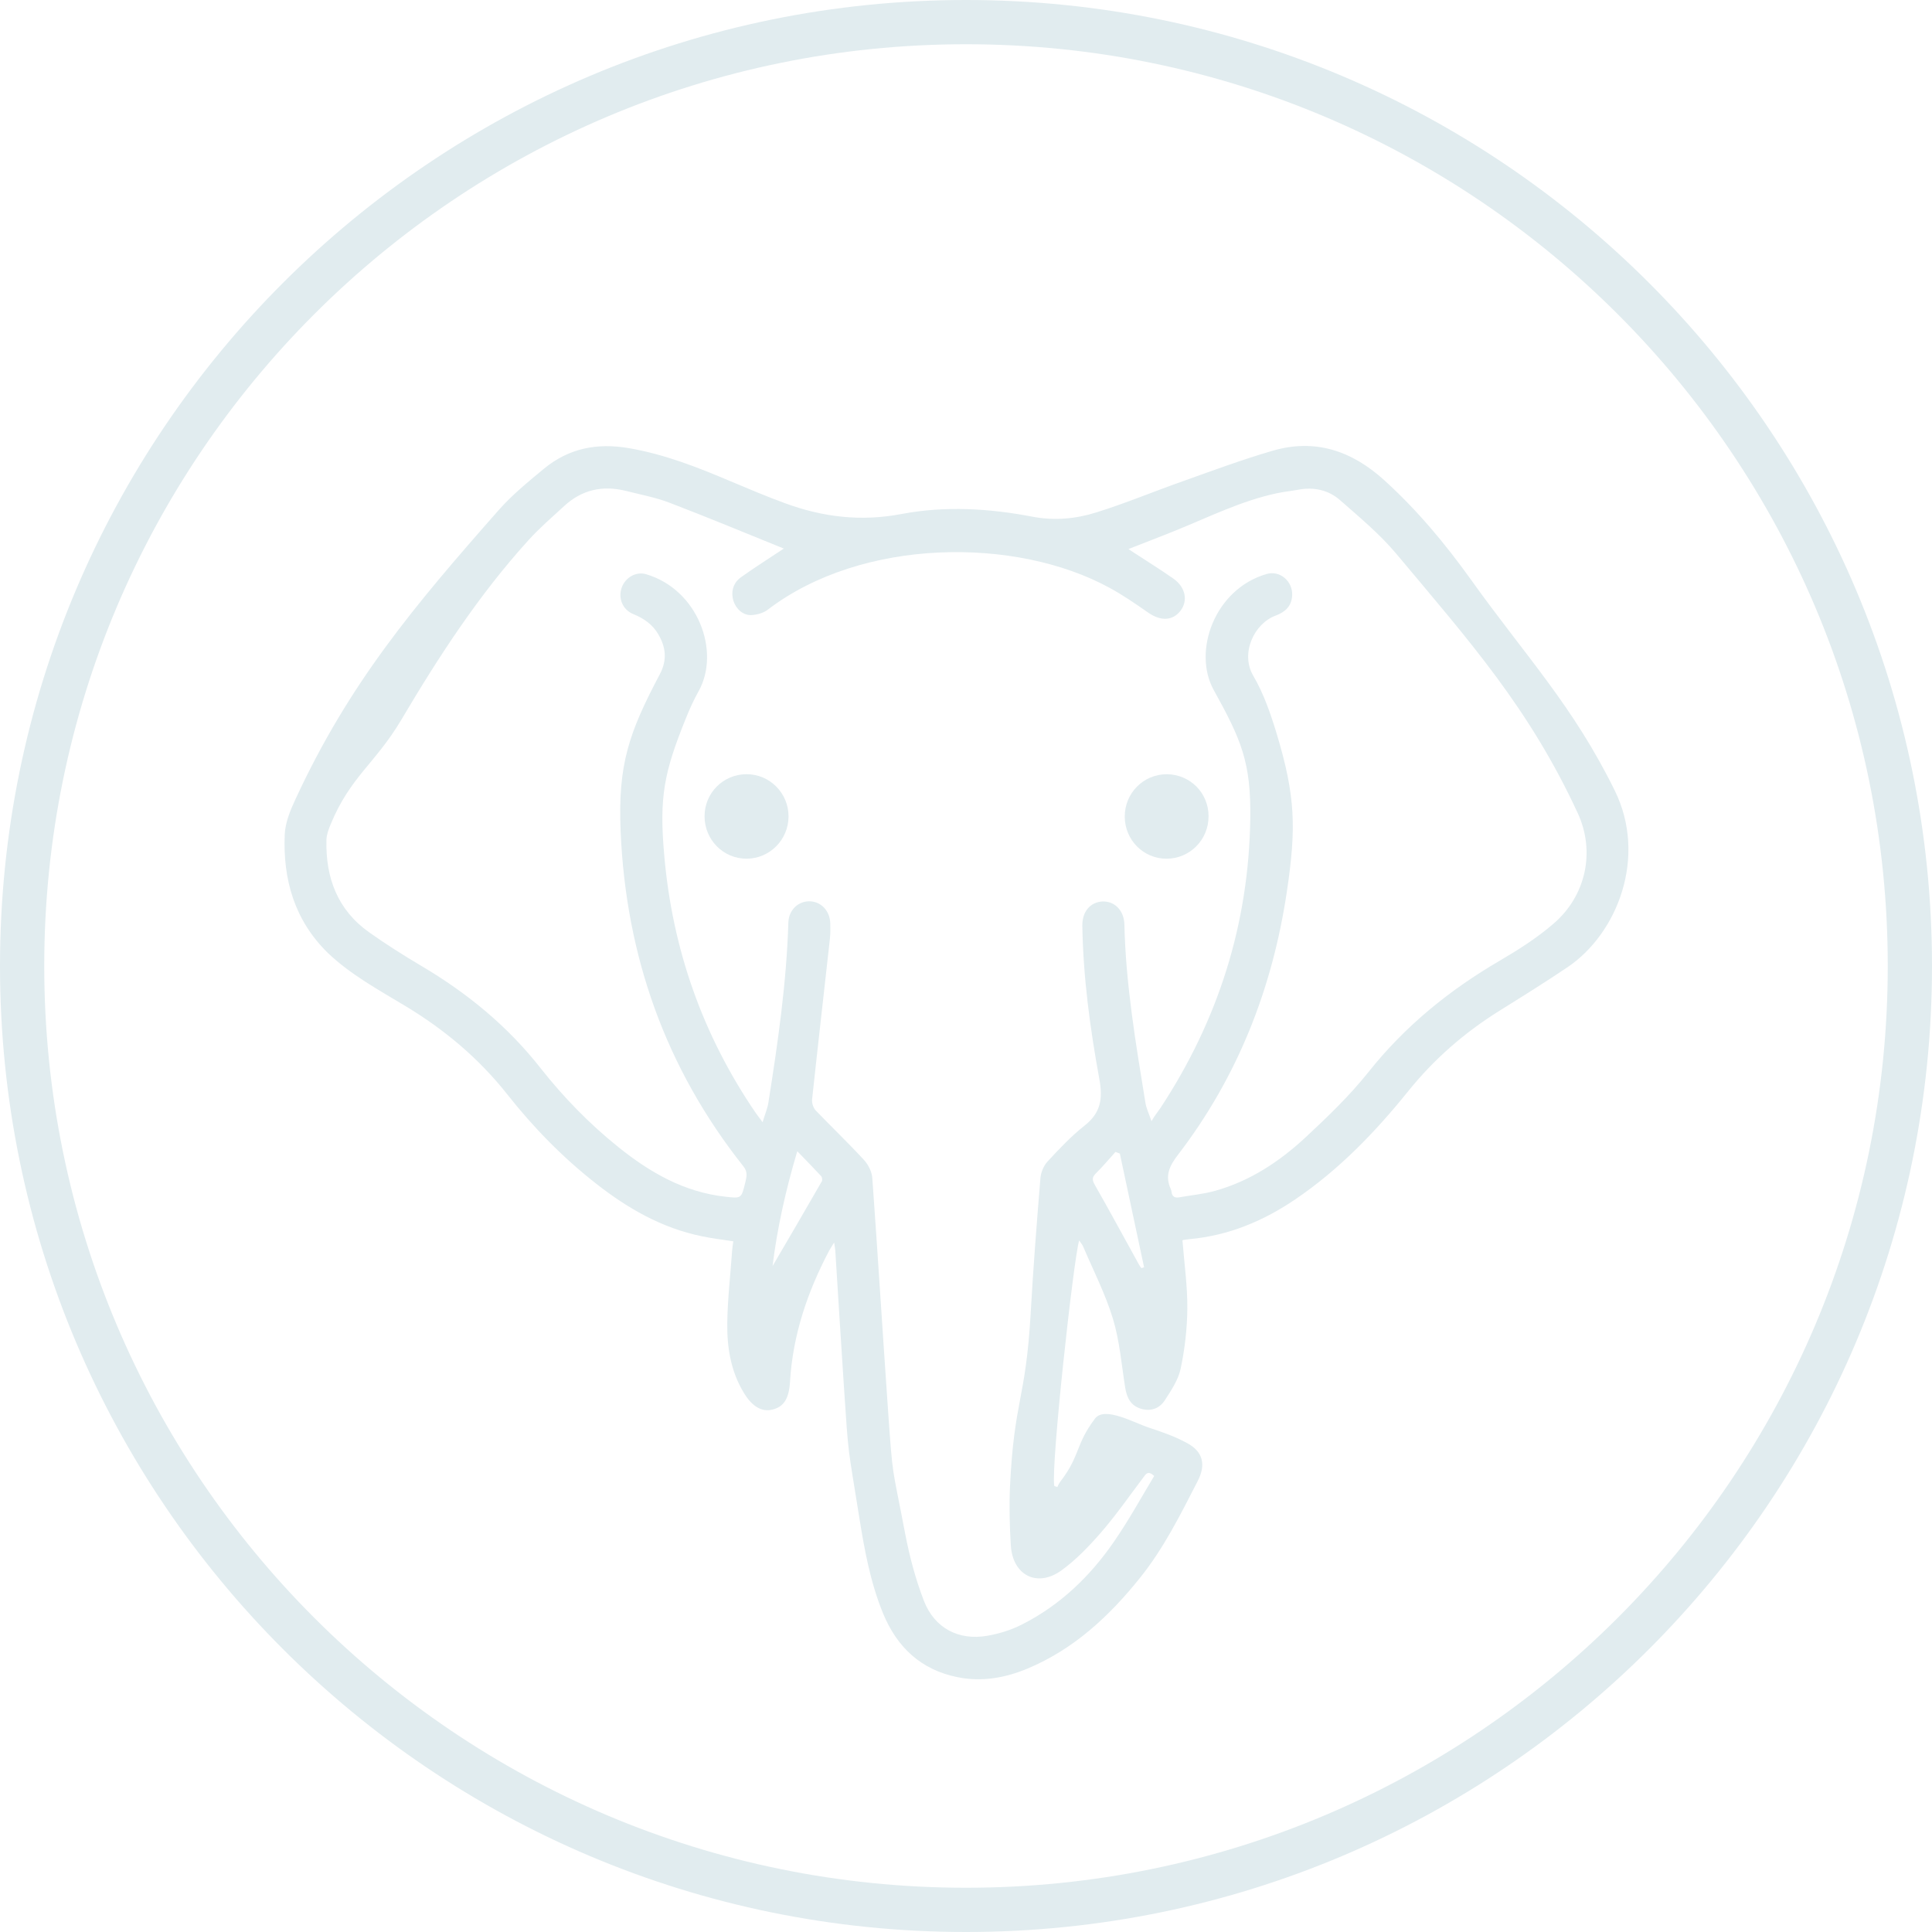
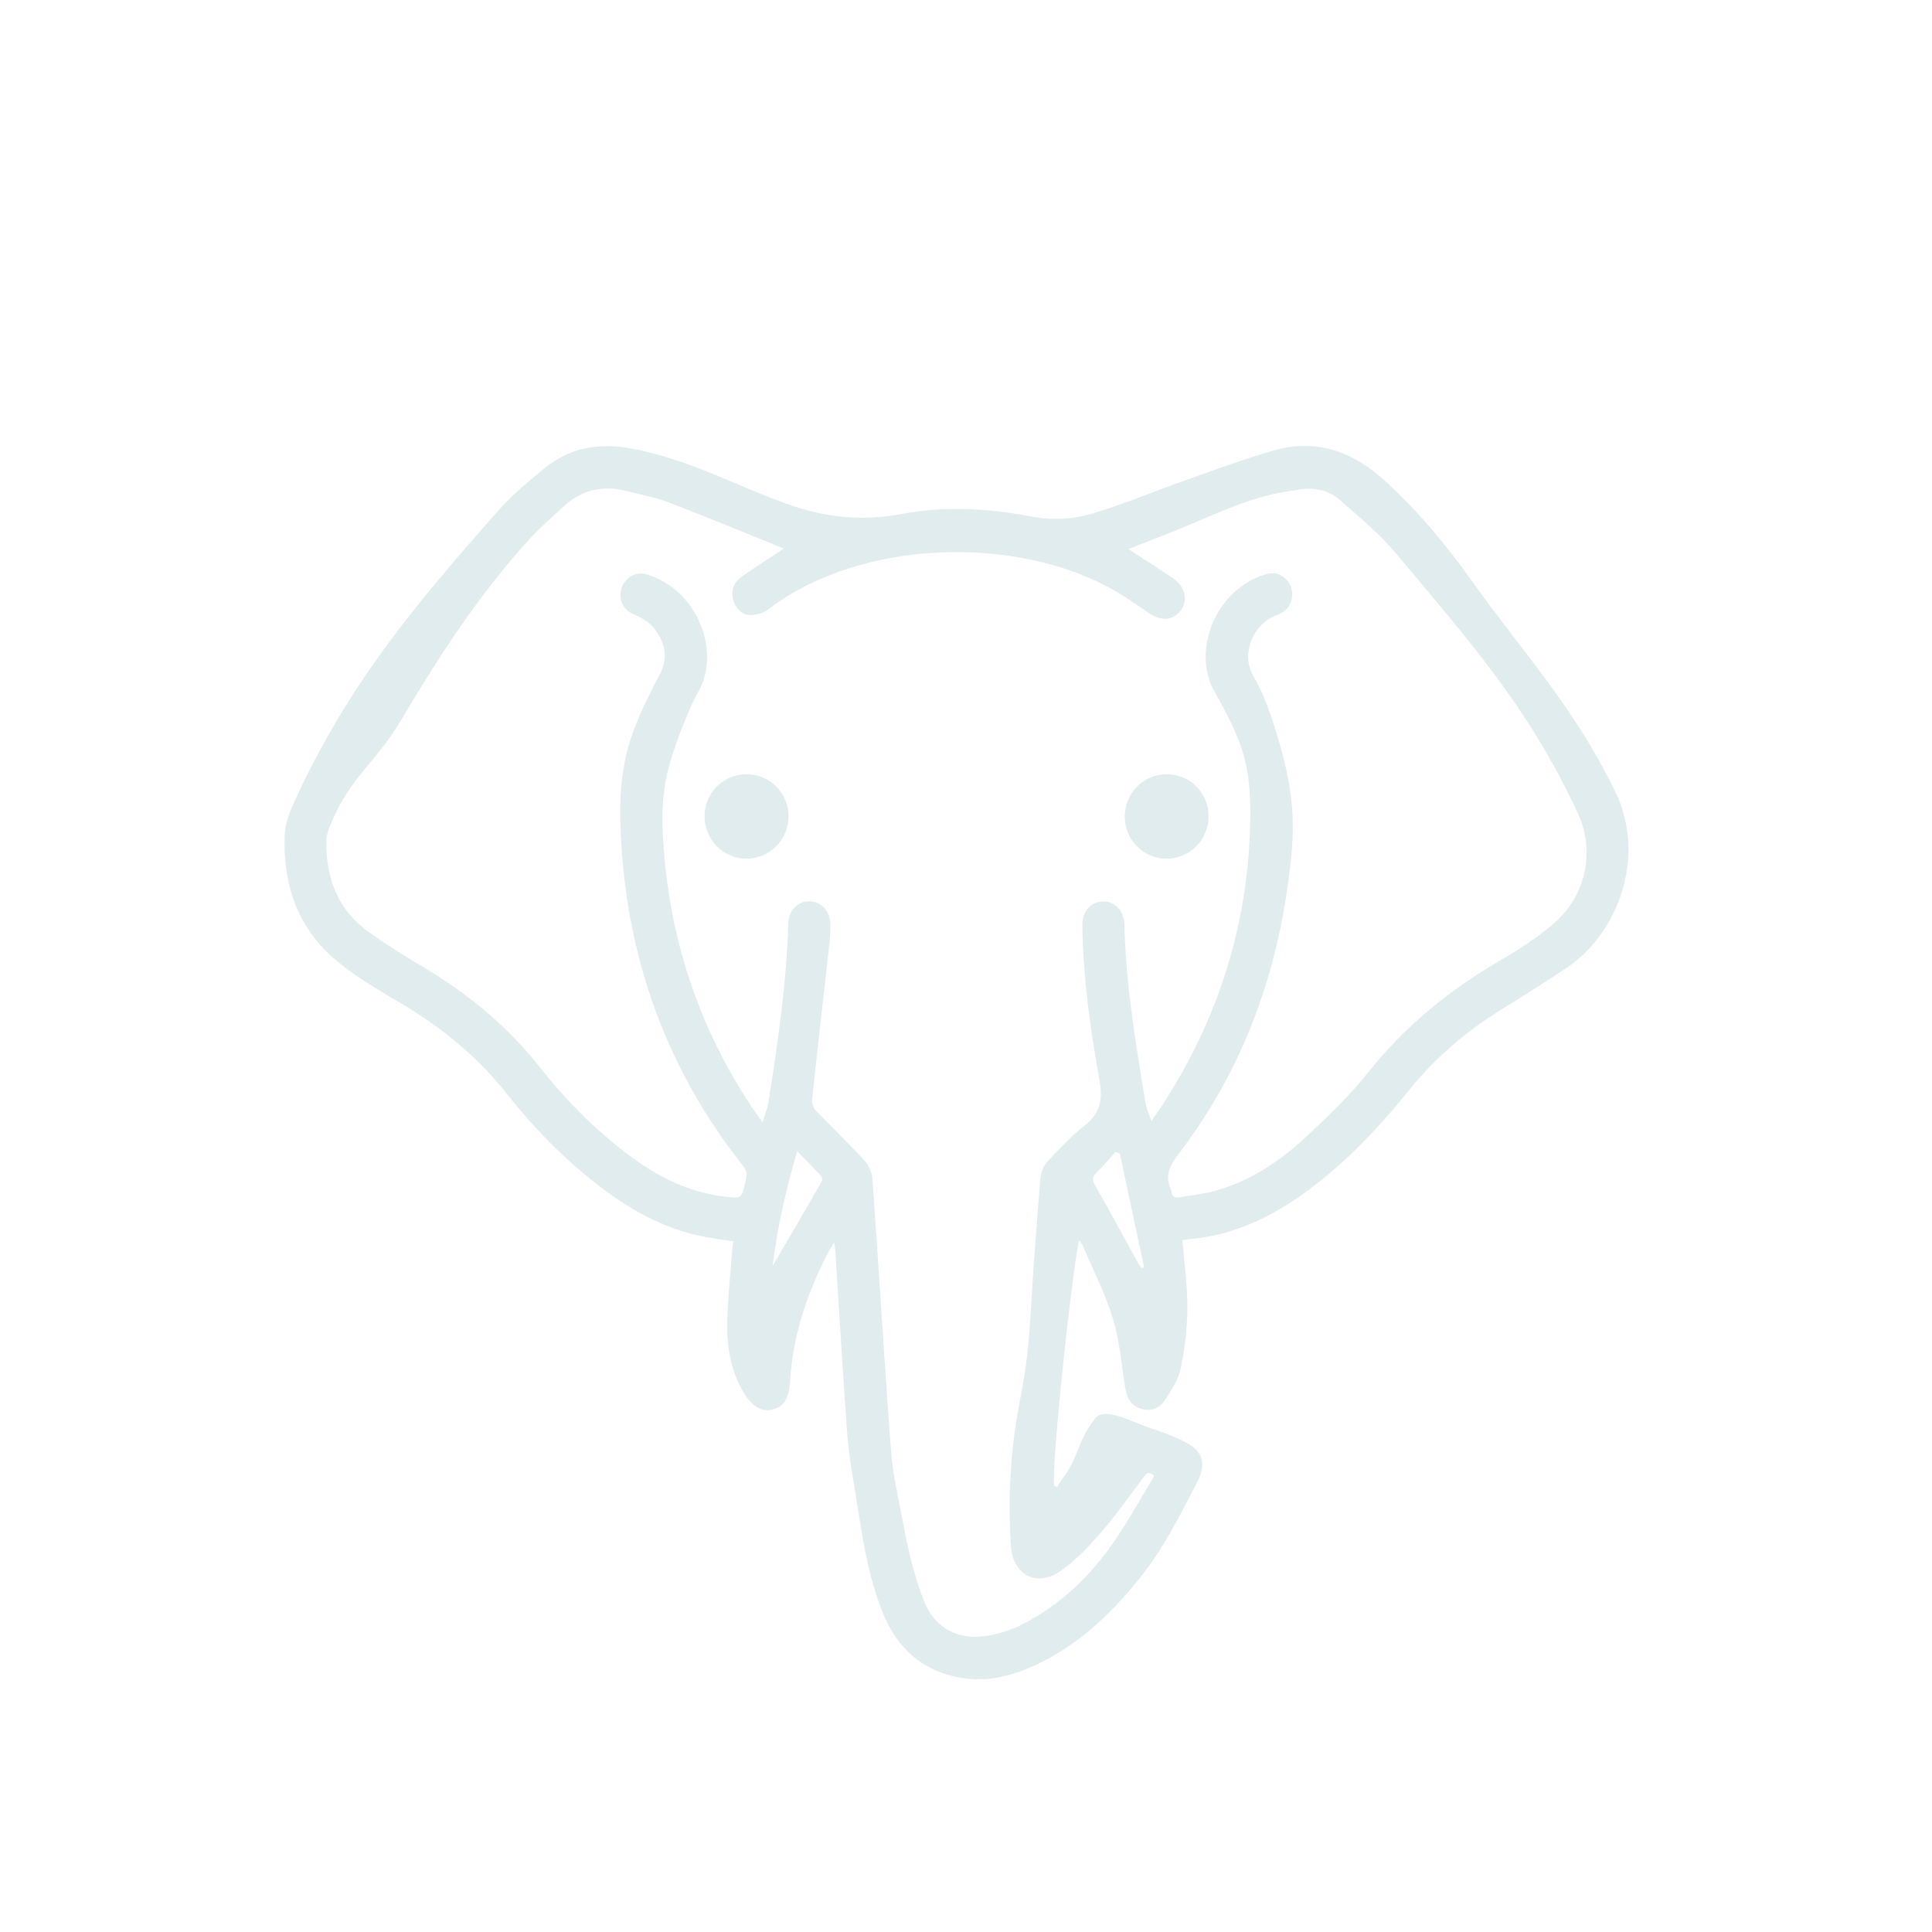
<svg xmlns="http://www.w3.org/2000/svg" width="131" height="131" viewBox="0 0 131 131" fill="none">
-   <circle cx="65.5" cy="65.5" r="64" stroke="#E1ECEF" stroke-width="3" />
-   <path d="M80.177 84.111C80.302 85.675 80.519 87.205 80.508 88.724C80.496 90.093 80.337 91.474 80.051 92.82C79.891 93.567 79.412 94.281 78.979 94.948C78.625 95.5 78.043 95.719 77.37 95.523C76.674 95.316 76.412 94.787 76.297 94.108C76.046 92.543 75.921 90.933 75.465 89.426C74.951 87.734 74.13 86.135 73.434 84.502C73.376 84.375 73.274 84.26 73.171 84.111C72.783 85.445 71.254 99.377 71.483 100.746C71.551 100.815 71.619 100.769 71.688 100.838C71.768 100.666 71.813 100.574 71.916 100.435C73.263 98.675 72.909 97.962 74.244 96.19C74.894 95.328 76.902 96.478 77.929 96.811C78.808 97.099 79.698 97.41 80.508 97.858C81.592 98.445 81.774 99.343 81.204 100.435C80.04 102.702 78.91 104.98 77.302 106.981C75.213 109.593 72.806 111.825 69.68 113.136C68.162 113.769 66.576 114.057 64.933 113.723C62.446 113.228 60.814 111.687 59.867 109.374C59.012 107.281 58.612 105.072 58.259 102.863C57.471 97.893 57.551 98.986 57.22 93.981C57.015 90.921 56.832 87.861 56.638 84.801C56.627 84.674 56.604 84.548 56.559 84.249C56.399 84.513 56.296 84.663 56.216 84.812C54.756 87.585 53.763 90.496 53.569 93.659C53.501 94.856 53.136 95.397 52.36 95.581C51.641 95.753 50.979 95.362 50.409 94.396C49.542 92.946 49.291 91.335 49.313 89.702C49.336 88.057 49.53 86.412 49.644 84.778C49.656 84.594 49.69 84.398 49.724 84.168C48.994 84.053 48.275 83.973 47.579 83.823C44.875 83.271 42.536 81.925 40.391 80.234C38.143 78.473 36.158 76.437 34.389 74.194C32.45 71.743 30.122 69.799 27.464 68.2C25.65 67.107 23.79 66.095 22.238 64.622C19.968 62.402 19.18 59.641 19.306 56.592C19.34 55.775 19.682 54.947 20.036 54.188C23.676 46.319 28.068 41.107 33.807 34.595C34.72 33.56 35.816 32.663 36.888 31.777C38.565 30.396 40.482 30.017 42.627 30.385C45.057 30.799 47.305 31.685 49.553 32.64C50.762 33.146 51.972 33.664 53.204 34.112C55.783 35.067 58.395 35.378 61.145 34.849C64.078 34.296 67.055 34.469 69.999 35.033C71.483 35.32 72.943 35.182 74.335 34.745C76.366 34.112 78.328 33.284 80.337 32.582C82.299 31.88 84.261 31.156 86.27 30.569C89.156 29.718 91.644 30.557 93.846 32.548C96.082 34.572 97.999 36.873 99.745 39.312C103.464 44.512 106.659 47.849 109.488 53.601C111.702 58.099 109.682 63.288 106.294 65.577C104.776 66.601 103.224 67.567 101.673 68.534C99.311 70.006 97.234 71.812 95.477 73.998C93.252 76.759 90.799 79.302 87.856 81.303C85.676 82.788 83.314 83.777 80.667 84.019C80.531 84.03 80.405 84.053 80.268 84.076C80.245 84.065 80.211 84.088 80.177 84.111ZM53.147 37.196C50.557 36.149 47.99 35.079 45.4 34.089C44.441 33.721 43.426 33.537 42.433 33.284C40.859 32.893 39.455 33.203 38.246 34.319C37.436 35.067 36.592 35.792 35.85 36.609C32.484 40.313 29.757 44.501 27.213 48.803C25.433 51.795 23.756 52.657 22.421 55.89C22.284 56.224 22.147 56.581 22.135 56.937C22.067 59.514 22.888 61.7 25.033 63.218C26.186 64.035 27.372 64.783 28.593 65.508C31.685 67.337 34.424 69.581 36.66 72.434C38.212 74.401 39.957 76.196 41.92 77.772C44.065 79.497 46.381 80.832 49.176 81.142C50.272 81.269 50.272 81.269 50.534 80.176C50.626 79.785 50.717 79.463 50.397 79.072C45.126 72.422 42.433 64.806 42.08 56.327C41.897 51.852 42.627 49.712 44.738 45.72C45.252 44.754 45.149 43.88 44.635 43.005C44.247 42.338 43.643 41.924 42.935 41.636C42.205 41.337 41.897 40.543 42.16 39.83C42.41 39.151 43.129 38.737 43.803 38.933C47.328 39.968 48.868 44.167 47.374 46.859C47.043 47.446 46.769 48.056 46.518 48.677C45.023 52.37 44.692 54.026 45.035 57.95C45.582 64.346 47.648 70.213 51.264 75.494C51.379 75.655 51.504 75.816 51.709 76.092C51.869 75.54 52.052 75.137 52.109 74.712C52.748 70.673 53.33 66.635 53.455 62.551C53.478 61.723 54.105 61.113 54.87 61.113C55.657 61.113 56.273 61.746 56.296 62.609C56.308 62.954 56.308 63.299 56.273 63.644C55.874 67.28 55.452 70.915 55.064 74.55C55.041 74.792 55.144 75.114 55.303 75.287C56.387 76.414 57.517 77.496 58.578 78.646C58.875 78.968 59.126 79.463 59.149 79.9C59.525 85.123 59.845 90.346 60.21 95.569C60.552 100.424 60.461 99.181 61.373 103.979C61.67 105.532 62.081 107.085 62.651 108.558C63.37 110.398 65.002 111.25 66.93 110.916C67.74 110.778 68.562 110.525 69.303 110.145C71.893 108.834 73.936 106.866 75.567 104.485C76.549 103.058 77.381 101.54 78.26 100.079C77.826 99.676 77.689 99.964 77.53 100.171C76.583 101.425 75.693 102.713 74.666 103.898C73.844 104.842 72.954 105.774 71.95 106.498C70.307 107.66 68.664 106.809 68.539 104.784C68.459 103.461 68.425 102.138 68.482 100.815C68.767 94.856 69.543 95.005 69.885 89.058C70.056 85.997 70.296 82.937 70.547 79.877C70.581 79.486 70.764 79.049 71.026 78.761C71.813 77.91 72.624 77.047 73.525 76.334C74.632 75.471 74.791 74.516 74.54 73.158C73.913 69.73 73.445 66.267 73.388 62.77C73.376 61.803 73.936 61.159 74.769 61.125C75.59 61.102 76.218 61.746 76.24 62.689C76.332 66.762 77.016 70.777 77.667 74.781C77.724 75.149 77.906 75.505 78.077 76.023C78.192 75.827 78.226 75.77 78.26 75.724C78.397 75.517 78.557 75.321 78.694 75.114C82.596 69.178 84.672 62.655 84.775 55.522C84.832 51.691 84.17 50.172 82.299 46.79C80.85 44.179 82.345 39.945 85.882 38.921C86.794 38.657 87.662 39.416 87.616 40.371C87.582 41.096 87.148 41.498 86.498 41.74C85.049 42.269 84.079 44.294 84.98 45.824C85.688 47.032 86.156 48.401 86.566 49.747C87.844 53.992 87.901 56.143 87.251 60.492C86.27 67.038 83.919 73.02 79.891 78.278C79.298 79.049 78.967 79.716 79.389 80.636C79.412 80.682 79.424 80.751 79.435 80.809C79.469 81.12 79.641 81.234 79.937 81.189C80.759 81.039 81.603 80.97 82.402 80.74C84.763 80.084 86.772 78.749 88.54 77.104C90.035 75.712 91.518 74.286 92.784 72.698C95.26 69.581 98.261 67.142 101.673 65.151C102.951 64.403 104.217 63.598 105.335 62.632C107.537 60.745 108.188 57.742 106.978 55.131C103.692 48.033 99.699 43.546 94.679 37.552C93.56 36.218 92.191 35.079 90.879 33.928C90.092 33.226 89.099 33.008 88.038 33.203C87.559 33.295 87.057 33.342 86.578 33.445C84.193 33.951 82.025 35.033 79.789 35.941C78.716 36.379 77.644 36.781 76.514 37.23C76.685 37.345 76.811 37.425 76.936 37.506C77.815 38.081 78.705 38.633 79.561 39.232C80.394 39.819 80.565 40.739 80.04 41.418C79.504 42.108 78.694 42.119 77.861 41.544C77.005 40.946 76.138 40.348 75.225 39.853C68.892 36.39 58.464 36.448 52.063 41.337C51.767 41.567 51.333 41.682 50.968 41.705C50.397 41.74 49.918 41.303 49.736 40.762C49.542 40.141 49.701 39.519 50.26 39.128C51.196 38.461 52.177 37.84 53.147 37.196ZM75.932 78.22C75.83 78.186 75.738 78.14 75.636 78.105C75.191 78.6 74.769 79.106 74.301 79.566C74.038 79.831 74.05 80.015 74.232 80.337C75.248 82.12 76.229 83.938 77.222 85.733C77.267 85.825 77.336 85.905 77.393 85.986C77.45 85.963 77.518 85.951 77.575 85.928C77.028 83.363 76.48 80.797 75.932 78.22ZM54.06 78.059C53.25 80.774 52.691 83.34 52.383 85.848C53.478 83.984 54.608 82.04 55.726 80.096C55.771 80.015 55.748 79.82 55.68 79.75C55.189 79.221 54.676 78.692 54.06 78.059Z" fill="#E1ECEF" />
+   <path d="M80.177 84.111C80.302 85.675 80.519 87.205 80.508 88.724C80.496 90.093 80.337 91.474 80.051 92.82C79.891 93.567 79.412 94.281 78.979 94.948C78.625 95.5 78.043 95.719 77.37 95.523C76.674 95.316 76.412 94.787 76.297 94.108C76.046 92.543 75.921 90.933 75.465 89.426C74.951 87.734 74.13 86.135 73.434 84.502C73.376 84.375 73.274 84.26 73.171 84.111C72.783 85.445 71.254 99.377 71.483 100.746C71.551 100.815 71.619 100.769 71.688 100.838C71.768 100.666 71.813 100.574 71.916 100.435C73.263 98.675 72.909 97.962 74.244 96.19C74.894 95.328 76.902 96.478 77.929 96.811C78.808 97.099 79.698 97.41 80.508 97.858C81.592 98.445 81.774 99.343 81.204 100.435C80.04 102.702 78.91 104.98 77.302 106.981C75.213 109.593 72.806 111.825 69.68 113.136C68.162 113.769 66.576 114.057 64.933 113.723C62.446 113.228 60.814 111.687 59.867 109.374C59.012 107.281 58.612 105.072 58.259 102.863C57.471 97.893 57.551 98.986 57.22 93.981C57.015 90.921 56.832 87.861 56.638 84.801C56.627 84.674 56.604 84.548 56.559 84.249C56.399 84.513 56.296 84.663 56.216 84.812C54.756 87.585 53.763 90.496 53.569 93.659C53.501 94.856 53.136 95.397 52.36 95.581C51.641 95.753 50.979 95.362 50.409 94.396C49.542 92.946 49.291 91.335 49.313 89.702C49.336 88.057 49.53 86.412 49.644 84.778C49.656 84.594 49.69 84.398 49.724 84.168C48.994 84.053 48.275 83.973 47.579 83.823C44.875 83.271 42.536 81.925 40.391 80.234C38.143 78.473 36.158 76.437 34.389 74.194C32.45 71.743 30.122 69.799 27.464 68.2C25.65 67.107 23.79 66.095 22.238 64.622C19.968 62.402 19.18 59.641 19.306 56.592C19.34 55.775 19.682 54.947 20.036 54.188C23.676 46.319 28.068 41.107 33.807 34.596C34.72 33.56 35.816 32.663 36.888 31.777C38.565 30.396 40.482 30.017 42.627 30.385C45.057 30.799 47.305 31.685 49.553 32.64C50.762 33.146 51.972 33.664 53.204 34.112C55.783 35.067 58.395 35.378 61.145 34.849C64.078 34.296 67.055 34.469 69.999 35.033C71.483 35.32 72.943 35.182 74.335 34.745C76.366 34.112 78.328 33.284 80.337 32.582C82.299 31.88 84.261 31.156 86.27 30.569C89.156 29.718 91.644 30.557 93.846 32.548C96.082 34.572 97.999 36.873 99.745 39.312C103.464 44.512 106.659 47.849 109.488 53.601C111.702 58.099 109.682 63.288 106.294 65.577C104.776 66.601 103.224 67.567 101.673 68.534C99.311 70.006 97.234 71.812 95.477 73.998C93.252 76.759 90.799 79.302 87.856 81.303C85.676 82.788 83.314 83.777 80.667 84.019C80.531 84.03 80.405 84.053 80.268 84.076C80.245 84.065 80.211 84.088 80.177 84.111ZM53.147 37.196C50.557 36.149 47.99 35.079 45.4 34.089C44.441 33.721 43.426 33.537 42.433 33.284C40.859 32.893 39.455 33.203 38.246 34.319C37.436 35.067 36.592 35.792 35.85 36.609C32.484 40.313 29.757 44.501 27.213 48.803C25.433 51.795 23.756 52.657 22.421 55.89C22.284 56.224 22.147 56.581 22.135 56.937C22.067 59.514 22.888 61.7 25.033 63.218C26.186 64.035 27.372 64.783 28.593 65.508C31.685 67.337 34.424 69.581 36.66 72.434C38.212 74.401 39.957 76.196 41.92 77.772C44.065 79.497 46.381 80.832 49.176 81.142C50.272 81.269 50.272 81.269 50.534 80.176C50.626 79.785 50.717 79.463 50.397 79.072C45.126 72.422 42.433 64.806 42.08 56.327C41.897 51.852 42.627 49.712 44.738 45.72C45.252 44.754 45.149 43.88 44.635 43.005C44.247 42.338 43.643 41.924 42.935 41.636C42.205 41.337 41.897 40.543 42.16 39.83C42.41 39.151 43.129 38.737 43.803 38.933C47.328 39.968 48.868 44.167 47.374 46.859C47.043 47.446 46.769 48.056 46.518 48.677C45.023 52.37 44.692 54.026 45.035 57.95C45.582 64.346 47.648 70.213 51.264 75.494C51.379 75.655 51.504 75.816 51.709 76.092C51.869 75.54 52.052 75.137 52.109 74.712C52.748 70.673 53.33 66.635 53.455 62.551C53.478 61.723 54.105 61.113 54.87 61.113C55.657 61.113 56.273 61.746 56.296 62.609C56.308 62.954 56.308 63.299 56.273 63.644C55.874 67.28 55.452 70.915 55.064 74.55C55.041 74.792 55.144 75.114 55.303 75.287C56.387 76.414 57.517 77.496 58.578 78.646C58.875 78.968 59.126 79.463 59.149 79.9C59.525 85.123 59.845 90.346 60.21 95.569C60.552 100.424 60.461 99.181 61.373 103.979C61.67 105.532 62.081 107.085 62.651 108.558C63.37 110.398 65.002 111.25 66.93 110.916C67.74 110.778 68.562 110.525 69.303 110.145C71.893 108.834 73.936 106.866 75.567 104.485C76.549 103.058 77.381 101.54 78.26 100.079C77.826 99.676 77.689 99.964 77.53 100.171C76.583 101.425 75.693 102.713 74.666 103.898C73.844 104.842 72.954 105.774 71.95 106.498C70.307 107.66 68.664 106.809 68.539 104.784C68.459 103.461 68.425 102.138 68.482 100.815C68.767 94.856 69.543 95.005 69.885 89.058C70.056 85.997 70.296 82.937 70.547 79.877C70.581 79.486 70.764 79.049 71.026 78.761C71.813 77.91 72.624 77.047 73.525 76.334C74.632 75.471 74.791 74.516 74.54 73.158C73.913 69.73 73.445 66.267 73.388 62.77C73.376 61.803 73.936 61.159 74.769 61.125C75.59 61.102 76.218 61.746 76.24 62.689C76.332 66.762 77.016 70.777 77.667 74.781C77.724 75.149 77.906 75.505 78.077 76.023C78.192 75.827 78.226 75.77 78.26 75.724C78.397 75.517 78.557 75.321 78.694 75.114C82.596 69.178 84.672 62.655 84.775 55.522C84.832 51.691 84.17 50.172 82.299 46.79C80.85 44.179 82.345 39.945 85.882 38.921C86.794 38.657 87.662 39.416 87.616 40.371C87.582 41.096 87.148 41.498 86.498 41.74C85.049 42.269 84.079 44.294 84.98 45.824C85.688 47.032 86.156 48.401 86.566 49.747C87.844 53.992 87.901 56.143 87.251 60.492C86.27 67.038 83.919 73.02 79.891 78.278C79.298 79.049 78.967 79.716 79.389 80.636C79.412 80.682 79.424 80.751 79.435 80.809C79.469 81.12 79.641 81.234 79.937 81.189C80.759 81.039 81.603 80.97 82.402 80.74C84.763 80.084 86.772 78.749 88.54 77.104C90.035 75.712 91.518 74.286 92.784 72.698C95.26 69.581 98.261 67.142 101.673 65.151C102.951 64.403 104.217 63.598 105.335 62.632C107.537 60.745 108.188 57.742 106.978 55.131C103.692 48.033 99.699 43.546 94.679 37.552C93.56 36.218 92.191 35.079 90.879 33.928C90.092 33.226 89.099 33.008 88.038 33.203C87.559 33.295 87.057 33.342 86.578 33.445C84.193 33.951 82.025 35.033 79.789 35.941C78.716 36.379 77.644 36.781 76.514 37.23C76.685 37.345 76.811 37.425 76.936 37.506C77.815 38.081 78.705 38.633 79.561 39.232C80.394 39.819 80.565 40.739 80.04 41.418C79.504 42.108 78.694 42.119 77.861 41.544C77.005 40.946 76.138 40.348 75.225 39.853C68.892 36.39 58.464 36.448 52.063 41.337C51.767 41.567 51.333 41.682 50.968 41.705C50.397 41.74 49.918 41.303 49.736 40.762C49.542 40.141 49.701 39.519 50.26 39.128C51.196 38.461 52.177 37.84 53.147 37.196ZM75.932 78.22C75.83 78.186 75.738 78.14 75.636 78.105C75.191 78.6 74.769 79.106 74.301 79.566C74.038 79.831 74.05 80.015 74.232 80.337C75.248 82.12 76.229 83.938 77.222 85.733C77.267 85.825 77.336 85.905 77.393 85.986C77.45 85.963 77.518 85.951 77.575 85.928C77.028 83.363 76.48 80.797 75.932 78.22ZM54.06 78.059C53.25 80.774 52.691 83.34 52.383 85.848C53.478 83.984 54.608 82.04 55.726 80.096C55.771 80.015 55.748 79.82 55.68 79.75C55.189 79.221 54.676 78.692 54.06 78.059Z" fill="#E1ECEF" />
  <path d="M50.637 58.224C49.051 58.235 47.773 56.947 47.773 55.348C47.773 53.772 49.029 52.506 50.603 52.495C52.189 52.483 53.478 53.783 53.467 55.371C53.456 56.947 52.189 58.212 50.637 58.224Z" fill="#E1ECEF" />
  <path d="M81.946 55.337C81.957 56.936 80.679 58.225 79.093 58.225C77.53 58.225 76.275 56.959 76.264 55.383C76.252 53.784 77.53 52.496 79.116 52.496C80.691 52.507 81.946 53.761 81.946 55.337Z" fill="#E1ECEF" />
</svg>
